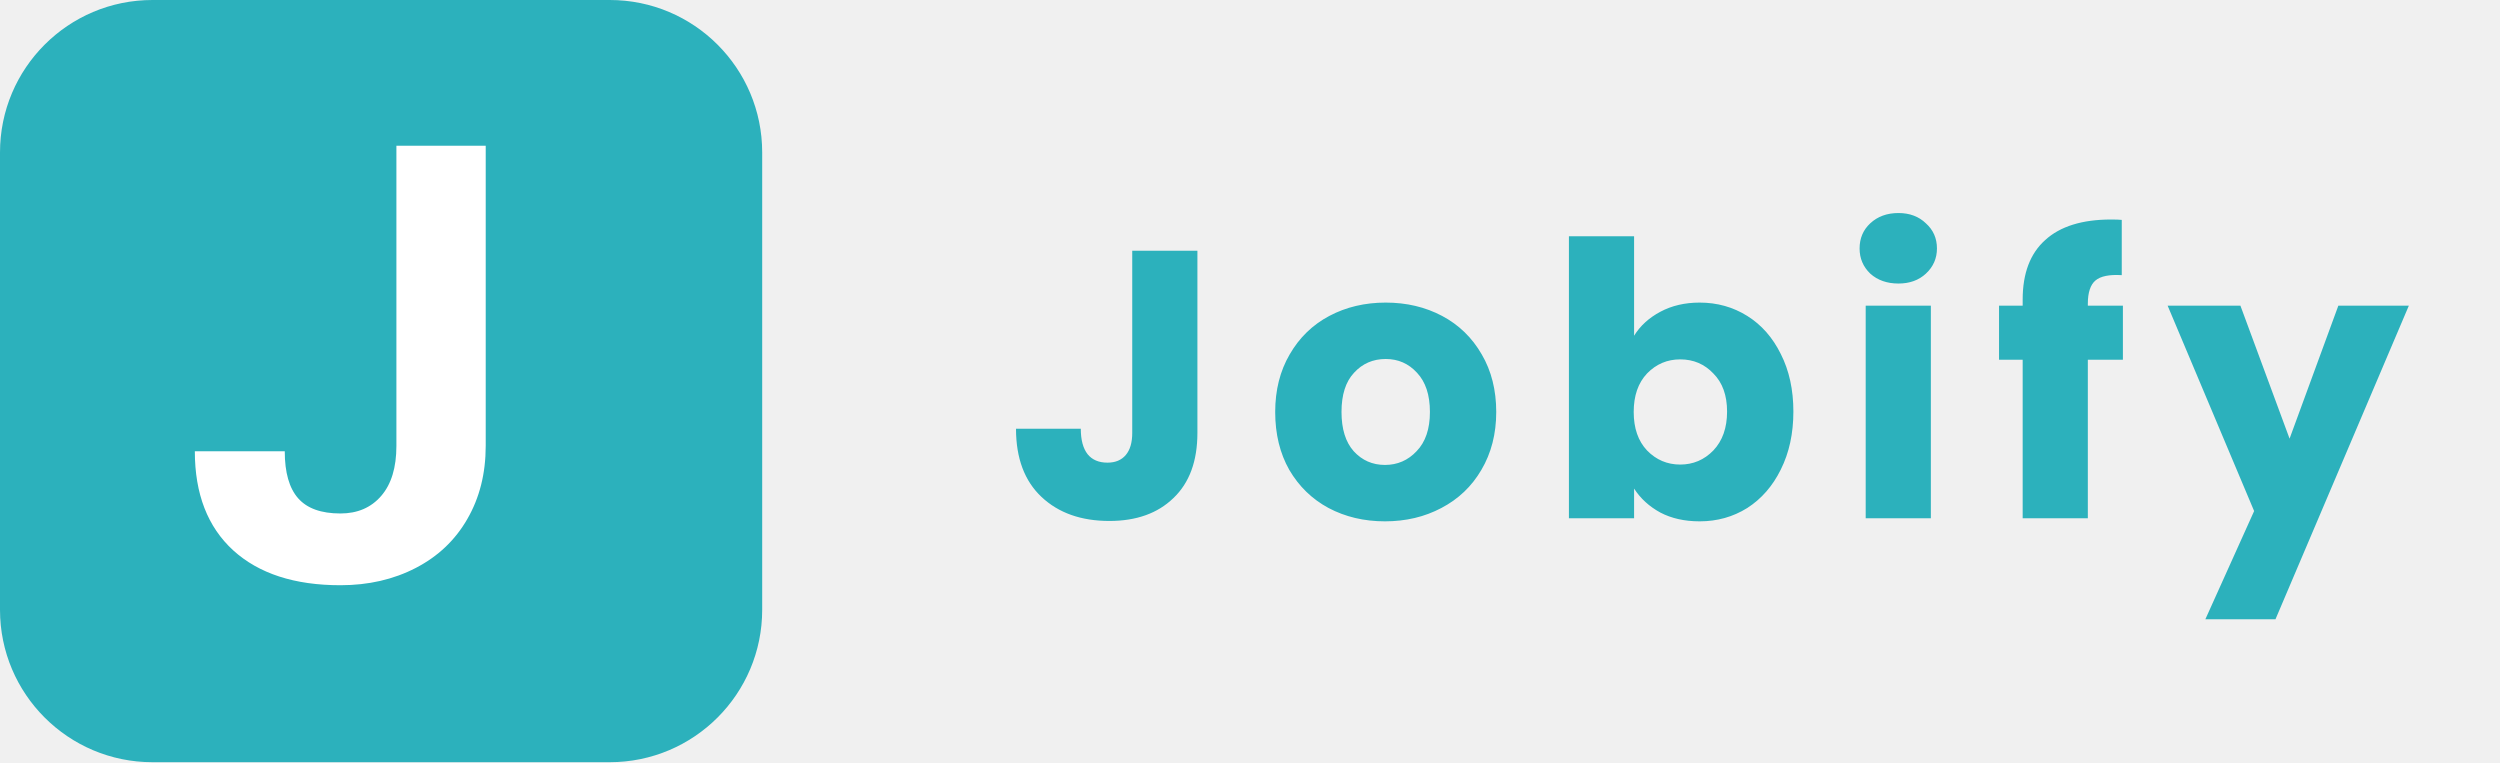
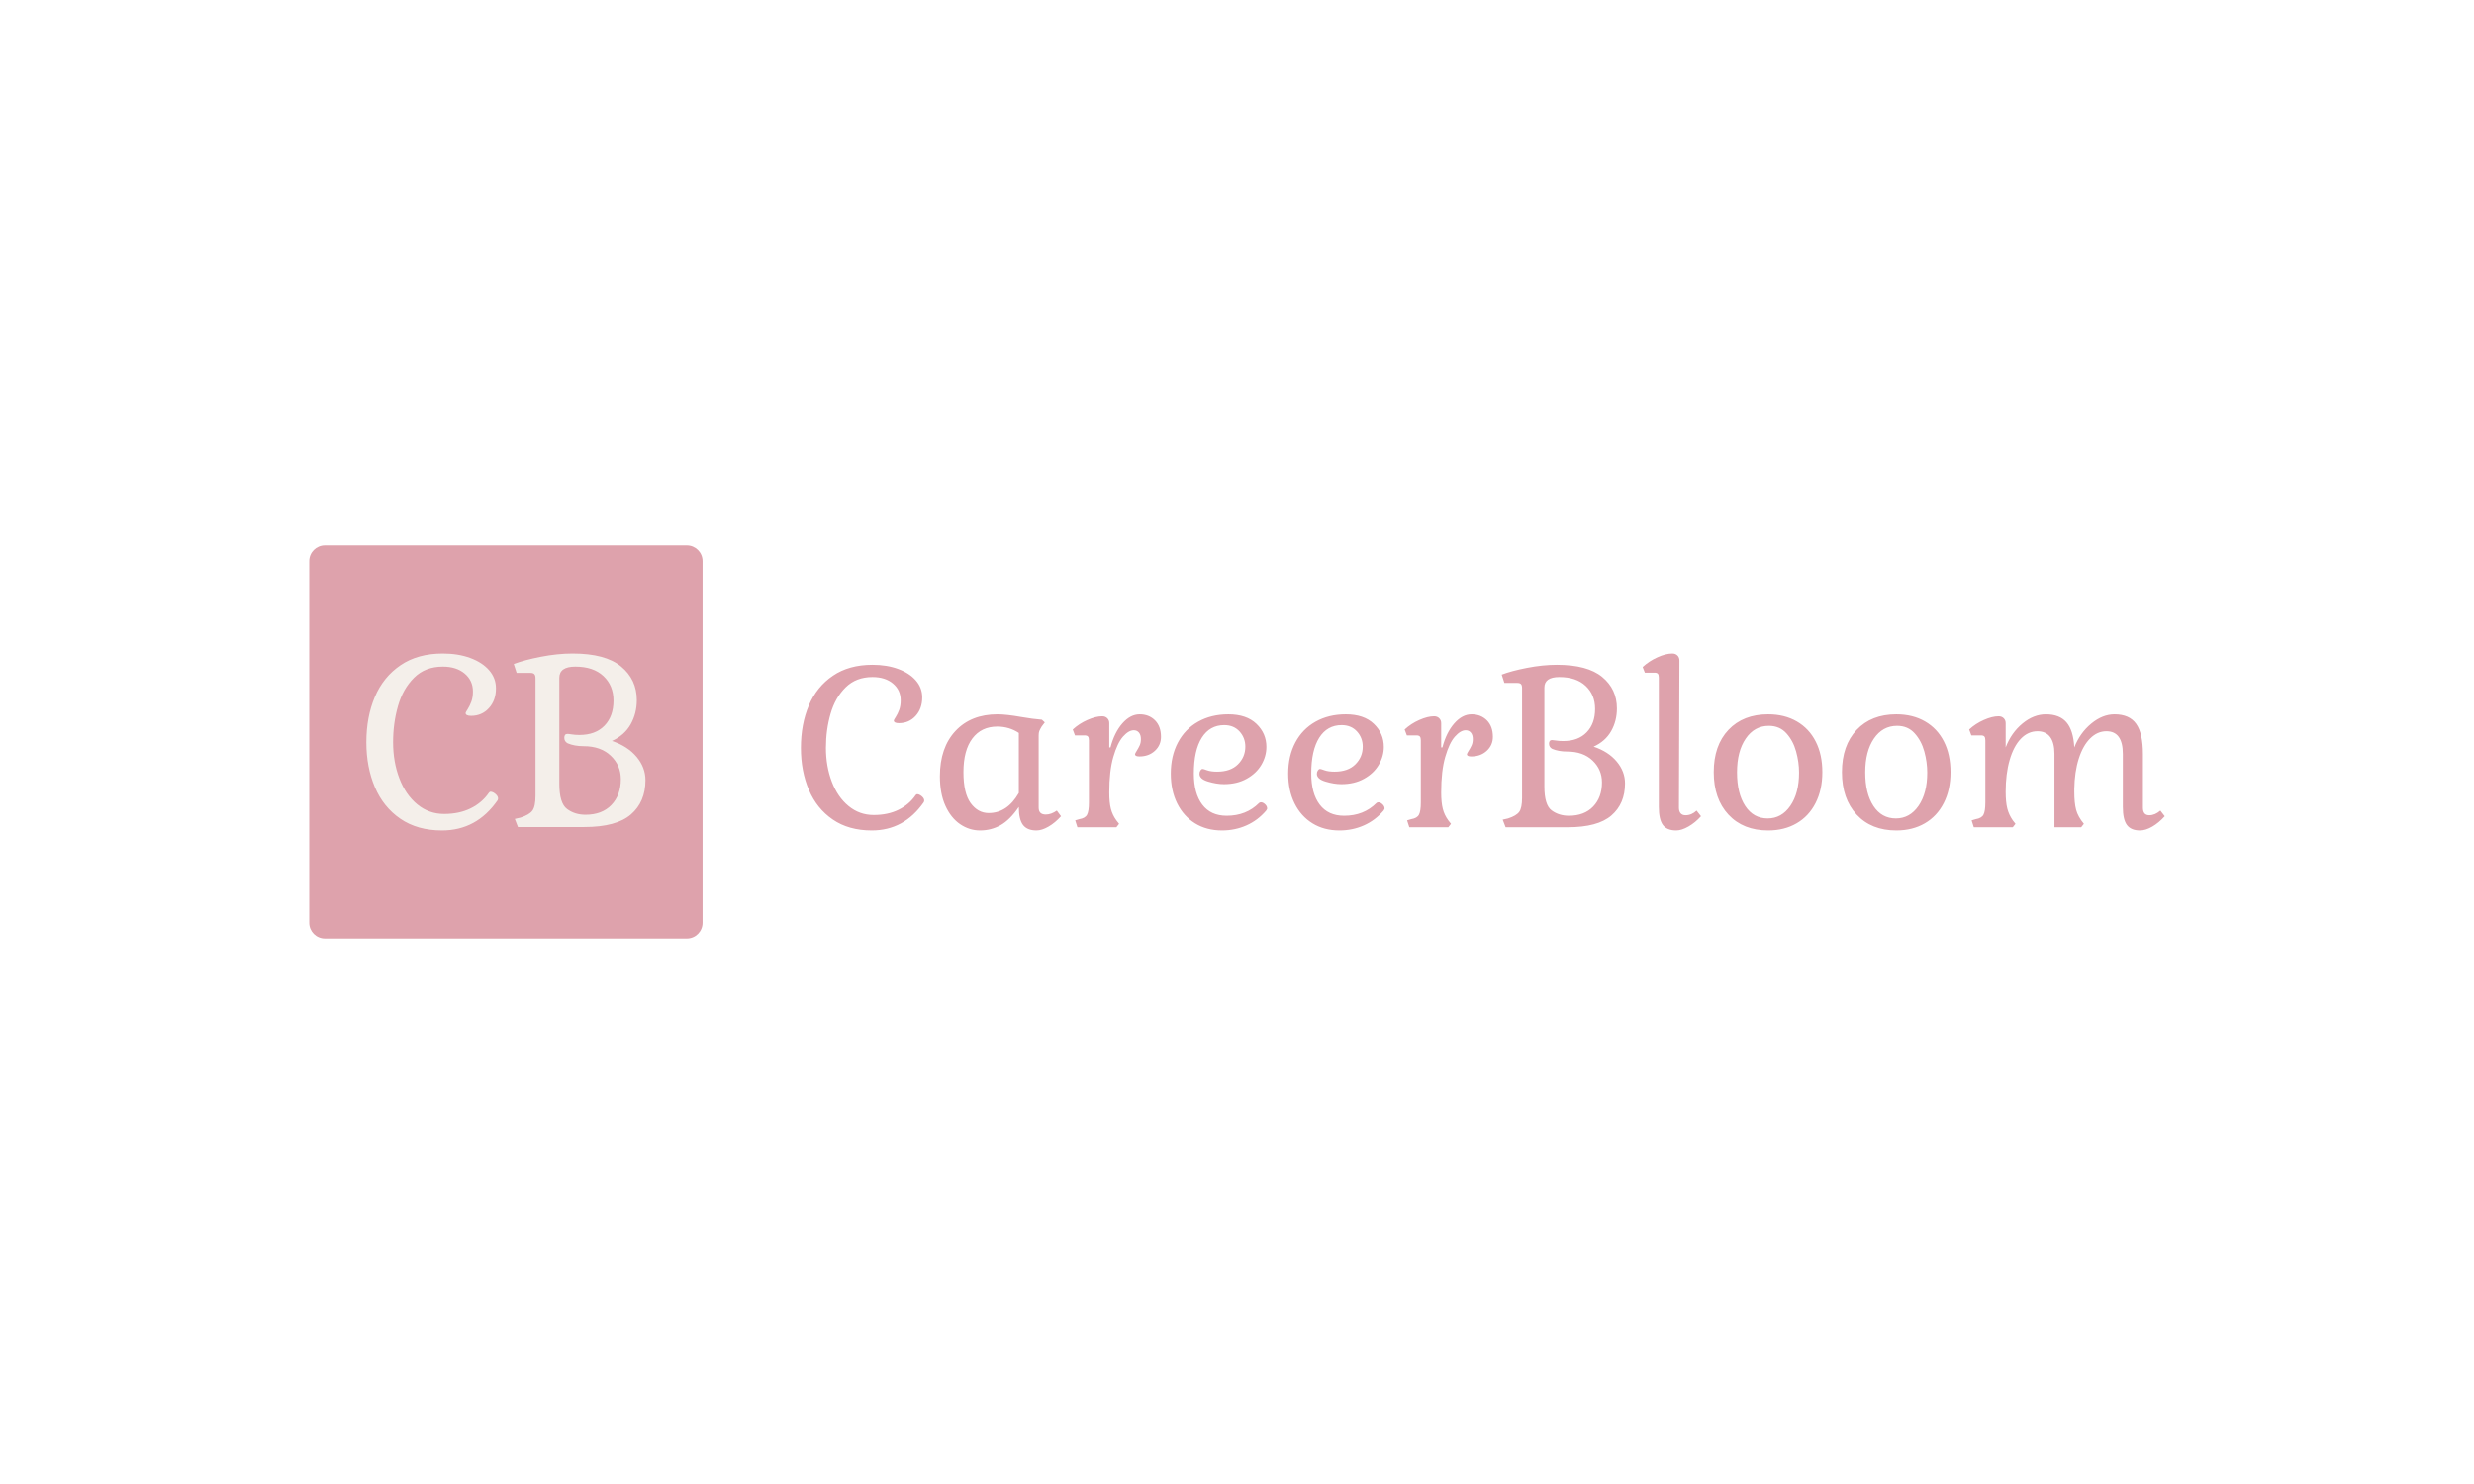
- <svg xmlns="http://www.w3.org/2000/svg" width="164" height="50" viewBox="0 0 164 50" fill="none">
-   <path d="M78.55 16.45V28.4C78.55 30.25 78.025 31.675 76.975 32.675C75.942 33.675 74.542 34.175 72.775 34.175C70.925 34.175 69.442 33.65 68.325 32.6C67.208 31.55 66.65 30.058 66.65 28.125H70.9C70.9 28.858 71.05 29.417 71.35 29.8C71.65 30.167 72.083 30.35 72.65 30.35C73.167 30.35 73.567 30.183 73.85 29.85C74.133 29.517 74.275 29.033 74.275 28.4V16.45H78.55ZM90.853 34.2C89.487 34.2 88.253 33.908 87.153 33.325C86.07 32.742 85.212 31.908 84.578 30.825C83.962 29.742 83.653 28.475 83.653 27.025C83.653 25.592 83.97 24.333 84.603 23.25C85.237 22.15 86.103 21.308 87.203 20.725C88.303 20.142 89.537 19.85 90.903 19.85C92.27 19.85 93.503 20.142 94.603 20.725C95.703 21.308 96.57 22.15 97.203 23.25C97.837 24.333 98.153 25.592 98.153 27.025C98.153 28.458 97.828 29.725 97.178 30.825C96.545 31.908 95.67 32.742 94.553 33.325C93.453 33.908 92.22 34.2 90.853 34.2ZM90.853 30.5C91.67 30.5 92.362 30.2 92.928 29.6C93.511 29 93.803 28.142 93.803 27.025C93.803 25.908 93.52 25.05 92.953 24.45C92.403 23.85 91.72 23.55 90.903 23.55C90.07 23.55 89.378 23.85 88.828 24.45C88.278 25.033 88.003 25.892 88.003 27.025C88.003 28.142 88.27 29 88.803 29.6C89.353 30.2 90.037 30.5 90.853 30.5ZM107.196 22.025C107.596 21.375 108.171 20.85 108.921 20.45C109.671 20.05 110.529 19.85 111.496 19.85C112.646 19.85 113.688 20.142 114.621 20.725C115.554 21.308 116.288 22.142 116.821 23.225C117.371 24.308 117.646 25.567 117.646 27C117.646 28.433 117.371 29.7 116.821 30.8C116.288 31.883 115.554 32.725 114.621 33.325C113.688 33.908 112.646 34.2 111.496 34.2C110.513 34.2 109.654 34.008 108.921 33.625C108.188 33.225 107.613 32.7 107.196 32.05V34H102.921V15.5H107.196V22.025ZM113.296 27C113.296 25.933 112.996 25.1 112.396 24.5C111.813 23.883 111.088 23.575 110.221 23.575C109.371 23.575 108.646 23.883 108.046 24.5C107.463 25.117 107.171 25.958 107.171 27.025C107.171 28.092 107.463 28.933 108.046 29.55C108.646 30.167 109.371 30.475 110.221 30.475C111.071 30.475 111.796 30.167 112.396 29.55C112.996 28.917 113.296 28.067 113.296 27ZM124.539 18.6C123.789 18.6 123.172 18.383 122.689 17.95C122.222 17.5 121.989 16.95 121.989 16.3C121.989 15.633 122.222 15.083 122.689 14.65C123.172 14.2 123.789 13.975 124.539 13.975C125.272 13.975 125.872 14.2 126.339 14.65C126.822 15.083 127.064 15.633 127.064 16.3C127.064 16.95 126.822 17.5 126.339 17.95C125.872 18.383 125.272 18.6 124.539 18.6ZM126.664 20.05V34H122.389V20.05H126.664ZM139.262 23.6H136.962V34H132.687V23.6H131.137V20.05H132.687V19.65C132.687 17.933 133.179 16.633 134.162 15.75C135.145 14.85 136.587 14.4 138.487 14.4C138.804 14.4 139.037 14.408 139.187 14.425V18.05C138.37 18 137.795 18.117 137.462 18.4C137.129 18.683 136.962 19.192 136.962 19.925V20.05H139.262V23.6ZM158.021 20.05L149.271 40.625H144.671L147.871 33.525L142.196 20.05H146.971L150.196 28.775L153.396 20.05H158.021Z" fill="#2CB1BC" />
-   <rect width="50" height="50" rx="10" fill="#2CB1BC" />
-   <path d="M26.004 9.562H31.863V29.25C31.863 31.06 31.46 32.661 30.652 34.055C29.858 35.435 28.732 36.503 27.273 37.258C25.815 38.013 24.168 38.391 22.332 38.391C19.324 38.391 16.98 37.629 15.301 36.105C13.621 34.569 12.781 32.401 12.781 29.602H18.68C18.68 30.995 18.973 32.023 19.559 32.688C20.145 33.352 21.069 33.684 22.332 33.684C23.452 33.684 24.344 33.3 25.008 32.531C25.672 31.763 26.004 30.669 26.004 29.25V9.562Z" fill="white" />
+ <svg xmlns="http://www.w3.org/2000/svg" version="1.1" width="100%" height="100%" viewBox="0 0 1000 600">
+   <rect width="1000" height="600" x="0" y="0" fill="#ffffff" />
+   <g>
+     <rect width="333.333" height="333.333" rx="13.333" ry="13.333" y="284.305" fill="#dea2ac" transform="matrix(0.4769492,0,0,0.4769492,0,84.90959)" x="262.082" />
+     <path d="M374.61 525.971Q353.749 525.971 339.328 516.08Q324.907 506.22 317.697 489.242Q310.487 472.263 310.487 451.187L310.487 451.187Q310.487 429.679 317.697 412.701Q324.907 395.723 339.451 385.862Q353.995 375.971 375.288 375.971L375.288 375.971Q388.383 375.971 398.582 379.761Q408.782 383.521 414.544 390.176Q420.306 396.832 420.306 405.491L420.306 405.491Q420.306 415.69 414.328 422.253Q408.35 428.786 399.23 428.786L399.23 428.786Q394.577 428.786 394.577 426.351L394.577 426.351Q394.577 425.889 396.364 423.116Q398.12 420.343 399.476 416.707Q400.801 413.04 400.801 408.141L400.801 408.141Q400.801 398.835 393.806 392.949Q386.812 387.064 375.288 387.064L375.288 387.064Q360.405 387.064 350.976 396.401Q341.547 405.706 337.356 420.25Q333.135 434.763 333.135 451.187L333.135 451.187Q333.135 467.826 338.465 481.816Q343.765 495.774 353.656 503.878Q363.517 511.982 376.397 511.982L376.397 511.982Q389.246 511.982 398.921 507.206Q408.566 502.43 414.328 494.018L414.328 494.018Q415.006 493.124 415.653 493.124L415.653 493.124Q417.656 493.124 419.875 495.004Q422.093 496.883 422.093 498.886L422.093 498.886Q422.093 499.564 421.662 500.458L421.662 500.458Q403.913 525.971 374.61 525.971L374.61 525.971ZM438.948 523.075L436.298 516.203L441.167 515.094Q448.716 512.66 451.274 509.085Q453.831 505.542 453.831 496.452L453.831 496.452L453.831 397.048Q453.831 394.398 452.814 393.412Q451.828 392.395 449.61 392.395L449.61 392.395L437.839 392.395L435.405 384.846Q444.063 381.518 458.268 378.744Q472.442 375.971 485.322 375.971L485.322 375.971Q513.055 375.971 526.366 386.972Q539.677 397.941 539.677 415.474L539.677 415.474Q539.677 426.783 534.47 435.996Q529.262 445.209 518.601 450.078L518.601 450.078Q531.912 454.515 539.462 463.512Q547.011 472.479 547.011 483.356L547.011 483.356Q547.011 501.783 534.686 512.413Q522.36 523.075 495.09 523.075L495.09 523.075L438.948 523.075ZM496.2 512.66Q510.158 512.66 518.17 504.34Q526.15 496.021 526.15 482.463L526.15 482.463Q526.15 470.723 517.615 462.619Q509.049 454.515 494.628 454.515L494.628 454.515Q486.863 454.515 481.101 452.081L481.101 452.081Q478.235 450.54 478.235 447.428L478.235 447.428Q478.235 444.1 480.885 444.1L480.885 444.1Q481.995 444.1 484.645 444.531Q487.325 444.993 491.085 444.993L491.085 444.993Q504.612 444.993 512.284 437.105Q519.926 429.217 519.926 415.906L519.926 415.906Q519.926 403.056 511.391 395.076Q502.855 387.064 487.541 387.064L487.541 387.064Q474.014 387.064 474.014 396.616L474.014 396.616L474.014 486.253Q474.014 502.892 480.546 507.76Q487.11 512.66 496.2 512.66L496.2 512.66Z " fill="#f4efea" transform="matrix(0.4769492,0,0,0.4769492,0,84.90959)" />
+     <path d="M738.789 525.971Q719.257 525.971 705.754 516.71Q692.251 507.477 685.5 491.58Q678.749 475.683 678.749 455.948L678.749 455.948Q678.749 435.81 685.5 419.912Q692.251 404.015 705.869 394.783Q719.487 385.521 739.424 385.521L739.424 385.521Q751.686 385.521 761.236 389.07Q770.786 392.59 776.181 398.822Q781.576 405.054 781.576 413.161L781.576 413.161Q781.576 422.711 775.979 428.856Q770.382 434.973 761.842 434.973L761.842 434.973Q757.485 434.973 757.485 432.694L757.485 432.694Q757.485 432.261 759.159 429.664Q760.803 427.068 762.073 423.663Q763.313 420.23 763.313 415.642L763.313 415.642Q763.313 406.929 756.764 401.418Q750.215 395.908 739.424 395.908L739.424 395.908Q725.489 395.908 716.66 404.65Q707.831 413.363 703.908 426.981Q699.955 440.57 699.955 455.948L699.955 455.948Q699.955 471.528 704.946 484.627Q709.909 497.697 719.17 505.285Q728.403 512.873 740.463 512.873L740.463 512.873Q752.494 512.873 761.553 508.401Q770.584 503.929 775.979 496.052L775.979 496.052Q776.614 495.215 777.22 495.215L777.22 495.215Q779.095 495.215 781.172 496.975Q783.25 498.735 783.25 500.611L783.25 500.611Q783.25 501.245 782.846 502.082L782.846 502.082Q766.227 525.971 738.789 525.971L738.789 525.971ZM830.624 525.971Q821.478 525.971 813.688 520.663Q805.898 515.354 801.224 505.083Q796.55 494.811 796.55 480.039L796.55 480.039Q796.55 455.746 809.736 441.609Q822.921 427.5 845.367 427.5L845.367 427.5Q852.84 427.5 865.708 429.78L865.708 429.78Q875.287 431.453 882.961 432.059L882.961 432.059L885.442 434.338L882.759 437.887Q881.288 440.368 880.768 441.724Q880.249 443.08 880.249 445.36L880.249 445.36L880.249 506.641Q880.249 512.469 886.279 512.469L886.279 512.469Q890.867 512.469 895.627 509.122L895.627 509.122L899.176 513.911Q894.185 519.508 888.558 522.74Q882.961 525.971 878.403 525.971L878.403 525.971Q870.497 525.971 866.977 521.297Q863.429 516.623 863.429 506.006L863.429 506.006Q855.956 517.027 847.964 521.499Q839.972 525.971 830.624 525.971L830.624 525.971ZM837.895 511.199Q853.677 511.199 863.429 494.177L863.429 494.177L863.429 443.282Q855.321 437.887 845.165 437.887L845.165 437.887Q831.663 437.887 824.075 447.956Q816.487 458.025 816.487 476.519L816.487 476.519Q816.487 494.379 822.603 502.803Q828.749 511.199 837.895 511.199L837.895 511.199ZM913.082 523.259L911.207 517.431L914.756 516.392Q919.718 515.585 921.276 512.555Q922.834 509.555 922.834 502.284L922.834 502.284L922.834 449.514Q922.834 447.235 922.026 446.283Q921.19 445.36 919.112 445.36L919.112 445.36L911.005 445.36L909.13 440.368Q914.525 435.377 921.594 432.261Q928.662 429.145 934.058 429.145L934.058 429.145Q936.77 429.145 938.414 430.818Q940.088 432.492 940.088 434.973L940.088 434.973L940.088 455.544L941.126 455.544Q944.444 442.878 951.195 435.175Q957.947 427.5 965.852 427.5L965.852 427.5Q973.729 427.5 978.835 432.578Q983.913 437.685 983.913 446.6L983.913 446.6Q983.913 453.669 978.72 458.458Q973.527 463.219 965.65 463.219L965.65 463.219Q961.899 463.219 961.899 461.343L961.899 461.343Q961.899 460.738 963.342 458.458Q964.813 456.15 965.852 453.871Q966.891 451.592 966.891 448.476L966.891 448.476Q966.891 444.956 965.217 442.965Q963.573 441.003 960.861 441.003L960.861 441.003Q956.504 441.003 951.715 446.398Q946.954 451.794 943.521 463.652Q940.088 475.481 940.088 493.773L940.088 493.773Q940.088 502.284 941.444 507.564Q942.8 512.873 946.118 517.431L946.118 517.431L948.397 520.345L946.118 523.259L913.082 523.259ZM1035.644 525.971Q1022.546 525.971 1012.794 519.941Q1003.042 513.911 997.618 503.005Q992.223 492.099 992.223 477.76L992.223 477.76Q992.223 462.815 998.253 451.39Q1004.283 439.964 1015.391 433.732Q1026.498 427.5 1041.04 427.5L1041.04 427.5Q1056.418 427.5 1064.842 435.608Q1073.238 443.686 1073.238 455.111L1073.238 455.111Q1073.238 463.017 1068.997 470.287Q1064.727 477.558 1056.533 482.117Q1048.31 486.704 1037.318 486.704L1037.318 486.704Q1031.086 486.704 1023.815 484.511Q1016.545 482.347 1016.545 477.962L1016.545 477.962Q1016.545 476.317 1017.352 475.077Q1018.189 473.807 1019.228 473.807L1019.228 473.807Q1019.863 473.807 1023.065 474.961Q1026.296 476.116 1031.49 476.116L1031.49 476.116Q1042.915 476.116 1049.147 469.884Q1055.379 463.652 1055.379 454.91L1055.379 454.91Q1055.379 447.437 1050.503 442.042Q1045.627 436.646 1037.52 436.646L1037.52 436.646Q1025.258 436.646 1018.507 447.322Q1011.755 458.025 1011.755 477.76L1011.755 477.76Q1011.755 494.581 1018.91 504.044Q1026.095 513.507 1039.597 513.507L1039.597 513.507Q1056.216 513.507 1067.006 502.688L1067.006 502.688Q1067.641 502.082 1068.68 502.082L1068.68 502.082Q1070.324 502.082 1072.113 503.727Q1073.873 505.4 1073.873 507.275L1073.873 507.275Q1073.873 507.881 1073.44 508.401Q1073.036 508.92 1073.036 509.122L1073.036 509.122Q1065.968 517.431 1056.302 521.701Q1046.666 525.971 1035.644 525.971L1035.644 525.971ZM1135.154 525.971Q1122.055 525.971 1112.303 519.941Q1102.523 513.911 1097.127 503.005Q1091.732 492.099 1091.732 477.76L1091.732 477.76Q1091.732 462.815 1097.762 451.39Q1103.792 439.964 1114.9 433.732Q1126.008 427.5 1140.549 427.5L1140.549 427.5Q1155.927 427.5 1164.323 435.608Q1172.748 443.686 1172.748 455.111L1172.748 455.111Q1172.748 463.017 1168.478 470.287Q1164.236 477.558 1156.014 482.117Q1147.82 486.704 1136.798 486.704L1136.798 486.704Q1130.567 486.704 1123.296 484.511Q1116.025 482.347 1116.025 477.962L1116.025 477.962Q1116.025 476.317 1116.862 475.077Q1117.699 473.807 1118.737 473.807L1118.737 473.807Q1119.372 473.807 1122.575 474.961Q1125.806 476.116 1130.999 476.116L1130.999 476.116Q1142.425 476.116 1148.657 469.884Q1154.889 463.652 1154.889 454.91L1154.889 454.91Q1154.889 447.437 1150.013 442.042Q1145.108 436.646 1137.029 436.646L1137.029 436.646Q1124.767 436.646 1118.016 447.322Q1111.265 458.025 1111.265 477.76L1111.265 477.76Q1111.265 494.581 1118.42 504.044Q1125.604 513.507 1139.107 513.507L1139.107 513.507Q1155.725 513.507 1166.516 502.688L1166.516 502.688Q1167.15 502.082 1168.189 502.082L1168.189 502.082Q1169.834 502.082 1171.594 503.727Q1173.382 505.4 1173.382 507.275L1173.382 507.275Q1173.382 507.881 1172.95 508.401Q1172.546 508.92 1172.546 509.122L1172.546 509.122Q1165.477 517.431 1155.812 521.701Q1146.146 525.971 1135.154 525.971L1135.154 525.971ZM1194.358 523.259L1192.482 517.431L1196.002 516.392Q1200.994 515.585 1202.552 512.555Q1204.11 509.555 1204.11 502.284L1204.11 502.284L1204.11 449.514Q1204.11 447.235 1203.273 446.283Q1202.465 445.36 1200.388 445.36L1200.388 445.36L1192.28 445.36L1190.405 440.368Q1195.8 435.377 1202.869 432.261Q1209.938 429.145 1215.333 429.145L1215.333 429.145Q1218.045 429.145 1219.689 430.818Q1221.363 432.492 1221.363 434.973L1221.363 434.973L1221.363 455.544L1222.401 455.544Q1225.719 442.878 1232.471 435.175Q1239.222 427.5 1247.127 427.5L1247.127 427.5Q1255.004 427.5 1260.111 432.578Q1265.189 437.685 1265.189 446.6L1265.189 446.6Q1265.189 453.669 1259.995 458.458Q1254.802 463.219 1246.897 463.219L1246.897 463.219Q1243.175 463.219 1243.175 461.343L1243.175 461.343Q1243.175 460.738 1244.617 458.458Q1246.089 456.15 1247.127 453.871Q1248.166 451.592 1248.166 448.476L1248.166 448.476Q1248.166 444.956 1246.493 442.965Q1244.819 441.003 1242.136 441.003L1242.136 441.003Q1237.779 441.003 1232.99 446.398Q1228.201 451.794 1224.796 463.652Q1221.363 475.481 1221.363 493.773L1221.363 493.773Q1221.363 502.284 1222.719 507.564Q1224.046 512.873 1227.393 517.431L1227.393 517.431L1229.672 520.345L1227.393 523.259L1194.358 523.259ZM1275.979 523.259L1273.498 516.825L1278.056 515.787Q1285.125 513.507 1287.52 510.161Q1289.914 506.843 1289.914 498.331L1289.914 498.331L1289.914 405.256Q1289.914 402.774 1288.962 401.851Q1288.039 400.899 1285.962 400.899L1285.962 400.899L1274.94 400.899L1272.661 393.83Q1280.768 390.714 1294.069 388.118Q1307.37 385.521 1319.401 385.521L1319.401 385.521Q1345.367 385.521 1357.831 395.821Q1370.295 406.092 1370.295 422.509L1370.295 422.509Q1370.295 433.098 1365.419 441.724Q1360.543 450.351 1350.561 454.91L1350.561 454.91Q1363.025 459.064 1370.093 467.489Q1377.162 475.885 1377.162 486.069L1377.162 486.069Q1377.162 503.323 1365.621 513.276Q1354.11 523.259 1328.547 523.259L1328.547 523.259L1275.979 523.259ZM1329.586 513.507Q1342.684 513.507 1350.157 505.717Q1357.629 497.927 1357.629 485.233L1357.629 485.233Q1357.629 474.24 1349.637 466.652Q1341.646 459.064 1328.143 459.064L1328.143 459.064Q1320.872 459.064 1315.448 456.785L1315.448 456.785Q1312.765 455.342 1312.765 452.428L1312.765 452.428Q1312.765 449.312 1315.246 449.312L1315.246 449.312Q1316.285 449.312 1318.795 449.716Q1321.276 450.149 1324.796 450.149L1324.796 450.149Q1337.491 450.149 1344.646 442.763Q1351.801 435.377 1351.801 422.913L1351.801 422.913Q1351.801 410.882 1343.809 403.409Q1335.818 395.908 1321.478 395.908L1321.478 395.908Q1308.812 395.908 1308.812 404.852L1308.812 404.852L1308.812 488.781Q1308.812 504.361 1314.929 508.92Q1321.074 513.507 1329.586 513.507L1329.586 513.507ZM1420.584 525.971Q1412.678 525.971 1409.245 521.297Q1405.812 516.623 1405.812 506.006L1405.812 506.006L1405.812 396.341Q1405.812 394.061 1405.004 393.109Q1404.167 392.186 1402.09 392.186L1402.09 392.186L1393.983 392.186L1392.107 387.397Q1397.502 382.405 1404.571 379.203Q1411.64 375.971 1417.237 375.971L1417.237 375.971Q1419.949 375.971 1421.622 377.645Q1423.267 379.289 1423.267 382.001L1423.267 382.001L1422.863 506.641Q1422.863 509.757 1424.306 511.43Q1425.777 513.075 1428.46 513.075L1428.46 513.075Q1433.654 513.075 1437.808 509.122L1437.808 509.122L1441.559 513.911Q1436.77 519.307 1430.97 522.624Q1425.142 525.971 1420.584 525.971L1420.584 525.971ZM1498.483 525.971Q1477.277 525.971 1464.813 512.555Q1452.35 499.168 1452.35 476.519L1452.35 476.519Q1452.35 453.871 1464.813 440.686Q1477.277 427.5 1498.483 427.5L1498.483 427.5Q1512.39 427.5 1522.777 433.53Q1533.163 439.532 1538.76 450.553Q1544.386 461.574 1544.386 476.519L1544.386 476.519Q1544.386 491.465 1538.674 502.688Q1532.961 513.911 1522.575 519.941Q1512.188 525.971 1498.483 525.971L1498.483 525.971ZM1498.051 515.787Q1509.909 515.787 1517.266 505.083Q1524.652 494.379 1524.652 476.923L1524.652 476.923Q1524.652 468.008 1522.142 458.978Q1519.661 449.918 1513.948 443.6Q1508.235 437.252 1499.089 437.252L1499.089 437.252Q1486.827 437.252 1479.47 448.072Q1472.084 458.862 1472.084 476.721L1472.084 476.721Q1472.084 494.581 1479.037 505.198Q1486.019 515.787 1498.051 515.787L1498.051 515.787ZM1607.11 525.971Q1585.933 525.971 1573.469 512.555Q1561.005 499.168 1561.005 476.519L1561.005 476.519Q1561.005 453.871 1573.469 440.686Q1585.933 427.5 1607.11 427.5L1607.11 427.5Q1621.045 427.5 1631.432 433.53Q1641.819 439.532 1647.416 450.553Q1653.013 461.574 1653.013 476.519L1653.013 476.519Q1653.013 491.465 1647.3 502.688Q1641.588 513.911 1631.201 519.941Q1620.815 525.971 1607.11 525.971L1607.11 525.971ZM1606.706 515.787Q1618.535 515.787 1625.921 505.083Q1633.279 494.379 1633.279 476.923L1633.279 476.923Q1633.279 468.008 1630.797 458.978Q1628.316 449.918 1622.603 443.6Q1616.891 437.252 1607.745 437.252L1607.745 437.252Q1595.483 437.252 1588.097 448.072Q1580.74 458.862 1580.74 476.721L1580.74 476.721Q1580.74 494.581 1587.693 505.198Q1594.646 515.787 1606.706 515.787L1606.706 515.787ZM1813.602 525.971Q1805.927 525.971 1802.494 521.297Q1799.06 516.623 1799.06 506.006L1799.06 506.006L1799.06 461.141Q1799.06 441.84 1785.154 441.84L1785.154 441.84Q1777.451 441.84 1771.334 447.956Q1765.189 454.073 1761.669 465.21Q1758.149 476.317 1757.918 490.859L1757.918 490.859L1757.918 493.138Q1757.918 502.688 1759.476 508.516Q1761.034 514.315 1766.025 520.345L1766.025 520.345L1763.746 523.259L1741.097 523.259L1741.097 461.141Q1741.097 451.592 1737.462 446.716Q1733.827 441.84 1726.758 441.84L1726.758 441.84Q1718.68 441.84 1712.534 448.274Q1706.418 454.708 1703.1 466.335Q1699.753 477.962 1699.753 493.138L1699.753 493.138Q1699.753 501.851 1701.109 507.275Q1702.465 512.671 1705.783 517.431L1705.783 517.431L1708.062 520.345L1705.783 523.259L1672.748 523.259L1670.901 517.431L1674.421 516.392Q1679.412 515.585 1680.97 512.555Q1682.528 509.555 1682.528 502.284L1682.528 502.284L1682.528 449.514Q1682.528 447.235 1681.692 446.283Q1680.855 445.36 1678.778 445.36L1678.778 445.36L1670.67 445.36L1668.824 440.368Q1674.219 435.377 1681.288 432.261Q1688.328 429.145 1693.752 429.145L1693.752 429.145Q1696.435 429.145 1698.108 430.818Q1699.753 432.492 1699.753 434.973L1699.753 434.973L1699.753 455.544Q1704.542 443.08 1714.006 435.29Q1723.44 427.5 1733.827 427.5L1733.827 427.5Q1745.454 427.5 1751.282 434.252Q1757.11 441.003 1757.918 455.544L1757.918 455.544Q1762.707 443.282 1772.257 435.377Q1781.807 427.5 1791.992 427.5L1791.992 427.5Q1804.658 427.5 1810.37 435.608Q1816.083 443.686 1816.083 461.141L1816.083 461.141L1816.083 506.641Q1816.083 513.075 1821.507 513.075L1821.507 513.075Q1826.268 513.075 1830.855 509.122L1830.855 509.122L1834.577 513.911Q1829.586 519.508 1823.988 522.74Q1818.391 525.971 1813.602 525.971L1813.602 525.971Z " fill="#dea2ac" transform="matrix(0.4769492,0,0,0.4769492,0,84.90959)" />
+   </g>
</svg>
